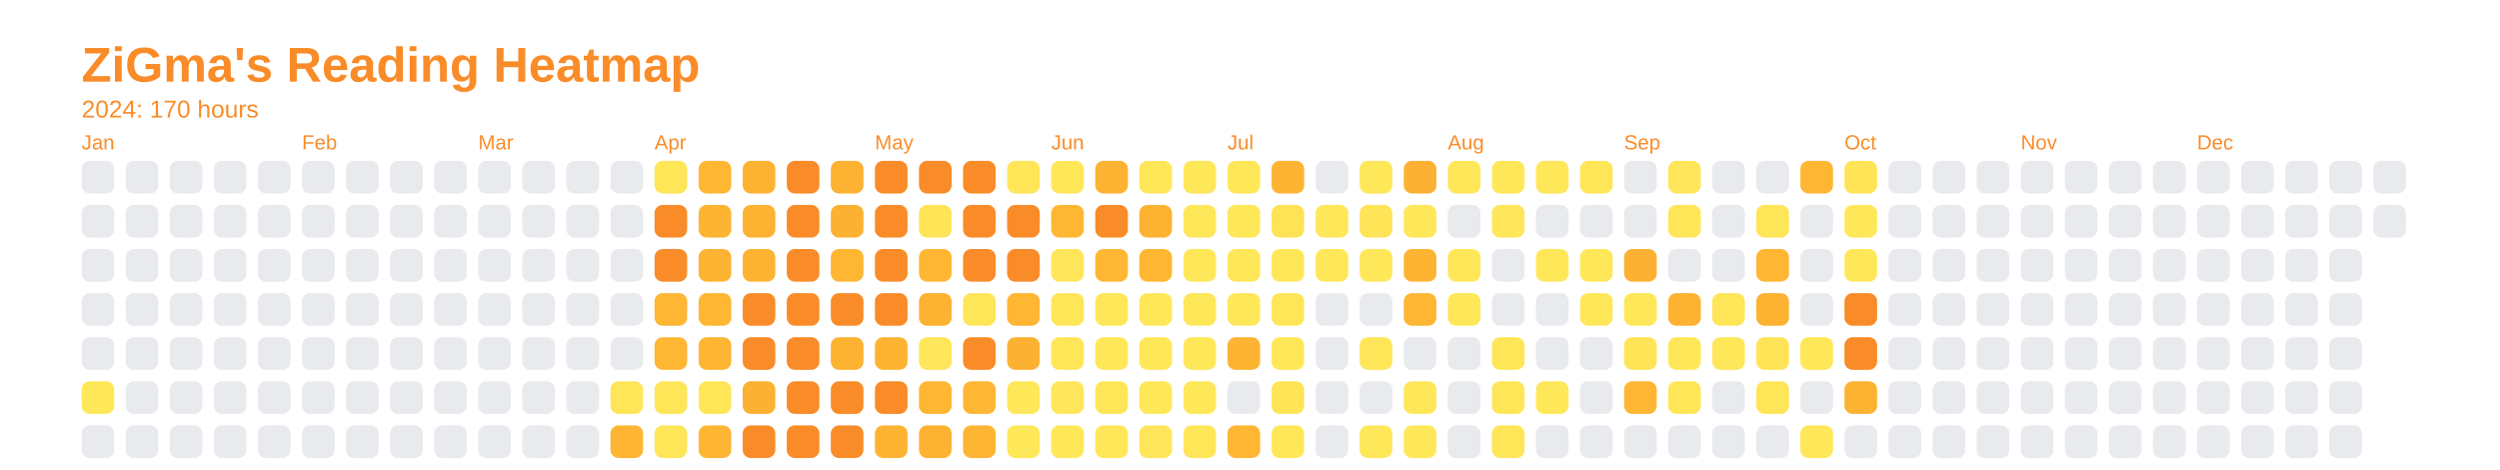
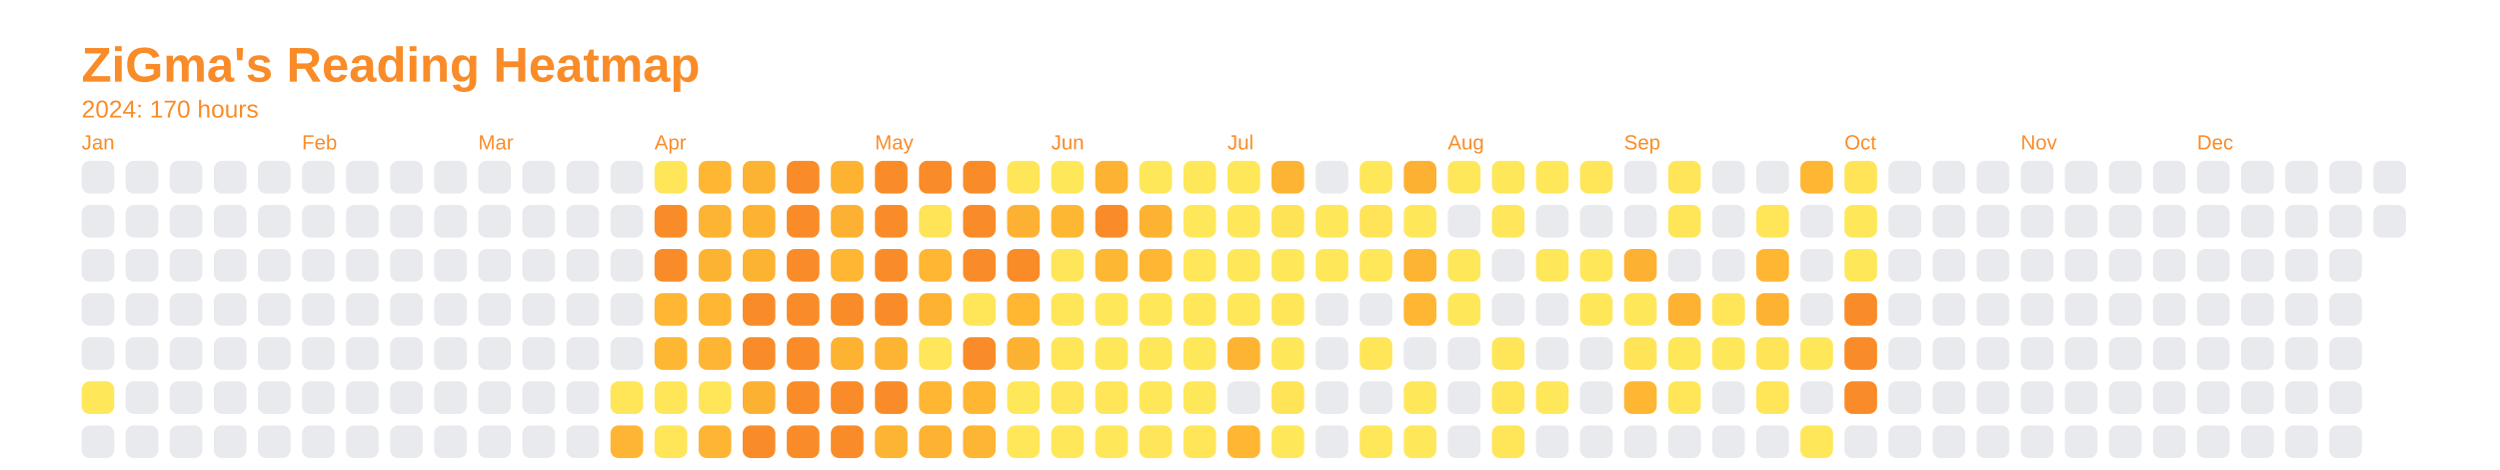
<svg xmlns="http://www.w3.org/2000/svg" baseProfile="full" height="57.5mm" version="1.1" viewBox="0,0,306.2,57.5" width="306.2mm">
  <defs />
  <rect fill="none" height="57.5" width="306.2" x="0" y="0" />
  <text fill="#f98c28" style="font-size:6px; font-family:Arial; font-weight:bold;" x="10" y="10">ZiGma's Reading Heatmap</text>
  <text fill="#f98c28" style="font-size:3px; font-family:Arial;" x="10" y="14.4">2024: 170 hours</text>
  <text fill="#f98c28" style="font-size:2.5px; font-family:Arial" x="10" y="18.3">Jan</text>
  <rect fill="#e8eaed" height="4" rx="1" ry="1" width="4" x="10" y="19.7" />
  <rect fill="#e8eaed" height="4" rx="1" ry="1" width="4" x="10" y="25.1" />
  <rect fill="#e8eaed" height="4" rx="1" ry="1" width="4" x="10" y="30.5" />
  <rect fill="#e8eaed" height="4" rx="1" ry="1" width="4" x="10" y="35.9" />
  <rect fill="#e8eaed" height="4" rx="1" ry="1" width="4" x="10" y="41.3" />
  <rect fill="#ffe75a" height="4" rx="1" ry="1" width="4" x="10" y="46.7" />
  <rect fill="#e8eaed" height="4" rx="1" ry="1" width="4" x="10" y="52.1" />
  <rect fill="#e8eaed" height="4" rx="1" ry="1" width="4" x="15.4" y="19.7" />
  <rect fill="#e8eaed" height="4" rx="1" ry="1" width="4" x="15.4" y="25.1" />
  <rect fill="#e8eaed" height="4" rx="1" ry="1" width="4" x="15.4" y="30.5" />
  <rect fill="#e8eaed" height="4" rx="1" ry="1" width="4" x="15.4" y="35.9" />
  <rect fill="#e8eaed" height="4" rx="1" ry="1" width="4" x="15.4" y="41.3" />
  <rect fill="#e8eaed" height="4" rx="1" ry="1" width="4" x="15.4" y="46.7" />
  <rect fill="#e8eaed" height="4" rx="1" ry="1" width="4" x="15.4" y="52.1" />
  <rect fill="#e8eaed" height="4" rx="1" ry="1" width="4" x="20.8" y="19.7" />
  <rect fill="#e8eaed" height="4" rx="1" ry="1" width="4" x="20.8" y="25.1" />
  <rect fill="#e8eaed" height="4" rx="1" ry="1" width="4" x="20.8" y="30.5" />
  <rect fill="#e8eaed" height="4" rx="1" ry="1" width="4" x="20.8" y="35.9" />
  <rect fill="#e8eaed" height="4" rx="1" ry="1" width="4" x="20.8" y="41.3" />
  <rect fill="#e8eaed" height="4" rx="1" ry="1" width="4" x="20.8" y="46.7" />
  <rect fill="#e8eaed" height="4" rx="1" ry="1" width="4" x="20.8" y="52.1" />
  <rect fill="#e8eaed" height="4" rx="1" ry="1" width="4" x="26.2" y="19.7" />
  <rect fill="#e8eaed" height="4" rx="1" ry="1" width="4" x="26.2" y="25.1" />
  <rect fill="#e8eaed" height="4" rx="1" ry="1" width="4" x="26.2" y="30.5" />
  <rect fill="#e8eaed" height="4" rx="1" ry="1" width="4" x="26.2" y="35.9" />
  <rect fill="#e8eaed" height="4" rx="1" ry="1" width="4" x="26.2" y="41.3" />
  <rect fill="#e8eaed" height="4" rx="1" ry="1" width="4" x="26.2" y="46.7" />
  <rect fill="#e8eaed" height="4" rx="1" ry="1" width="4" x="26.2" y="52.1" />
  <rect fill="#e8eaed" height="4" rx="1" ry="1" width="4" x="31.6" y="19.7" />
  <rect fill="#e8eaed" height="4" rx="1" ry="1" width="4" x="31.6" y="25.1" />
  <rect fill="#e8eaed" height="4" rx="1" ry="1" width="4" x="31.6" y="30.5" />
  <rect fill="#e8eaed" height="4" rx="1" ry="1" width="4" x="31.6" y="35.9" />
  <rect fill="#e8eaed" height="4" rx="1" ry="1" width="4" x="31.6" y="41.3" />
  <rect fill="#e8eaed" height="4" rx="1" ry="1" width="4" x="31.6" y="46.7" />
  <rect fill="#e8eaed" height="4" rx="1" ry="1" width="4" x="31.6" y="52.1" />
  <text fill="#f98c28" style="font-size:2.5px; font-family:Arial" x="37.0" y="18.3">Feb</text>
  <rect fill="#e8eaed" height="4" rx="1" ry="1" width="4" x="37.0" y="19.7" />
  <rect fill="#e8eaed" height="4" rx="1" ry="1" width="4" x="37.0" y="25.1" />
  <rect fill="#e8eaed" height="4" rx="1" ry="1" width="4" x="37.0" y="30.5" />
  <rect fill="#e8eaed" height="4" rx="1" ry="1" width="4" x="37.0" y="35.9" />
  <rect fill="#e8eaed" height="4" rx="1" ry="1" width="4" x="37.0" y="41.3" />
  <rect fill="#e8eaed" height="4" rx="1" ry="1" width="4" x="37.0" y="46.7" />
  <rect fill="#e8eaed" height="4" rx="1" ry="1" width="4" x="37.0" y="52.1" />
  <rect fill="#e8eaed" height="4" rx="1" ry="1" width="4" x="42.4" y="19.7" />
  <rect fill="#e8eaed" height="4" rx="1" ry="1" width="4" x="42.4" y="25.1" />
  <rect fill="#e8eaed" height="4" rx="1" ry="1" width="4" x="42.4" y="30.5" />
  <rect fill="#e8eaed" height="4" rx="1" ry="1" width="4" x="42.4" y="35.9" />
  <rect fill="#e8eaed" height="4" rx="1" ry="1" width="4" x="42.4" y="41.3" />
  <rect fill="#e8eaed" height="4" rx="1" ry="1" width="4" x="42.4" y="46.7" />
  <rect fill="#e8eaed" height="4" rx="1" ry="1" width="4" x="42.4" y="52.1" />
  <rect fill="#e8eaed" height="4" rx="1" ry="1" width="4" x="47.8" y="19.7" />
  <rect fill="#e8eaed" height="4" rx="1" ry="1" width="4" x="47.8" y="25.1" />
  <rect fill="#e8eaed" height="4" rx="1" ry="1" width="4" x="47.8" y="30.5" />
  <rect fill="#e8eaed" height="4" rx="1" ry="1" width="4" x="47.8" y="35.9" />
  <rect fill="#e8eaed" height="4" rx="1" ry="1" width="4" x="47.8" y="41.3" />
  <rect fill="#e8eaed" height="4" rx="1" ry="1" width="4" x="47.8" y="46.7" />
  <rect fill="#e8eaed" height="4" rx="1" ry="1" width="4" x="47.8" y="52.1" />
  <rect fill="#e8eaed" height="4" rx="1" ry="1" width="4" x="53.2" y="19.7" />
  <rect fill="#e8eaed" height="4" rx="1" ry="1" width="4" x="53.2" y="25.1" />
  <rect fill="#e8eaed" height="4" rx="1" ry="1" width="4" x="53.2" y="30.5" />
  <rect fill="#e8eaed" height="4" rx="1" ry="1" width="4" x="53.2" y="35.9" />
  <rect fill="#e8eaed" height="4" rx="1" ry="1" width="4" x="53.2" y="41.3" />
  <rect fill="#e8eaed" height="4" rx="1" ry="1" width="4" x="53.2" y="46.7" />
  <rect fill="#e8eaed" height="4" rx="1" ry="1" width="4" x="53.2" y="52.1" />
  <text fill="#f98c28" style="font-size:2.5px; font-family:Arial" x="58.6" y="18.3">Mar</text>
  <rect fill="#e8eaed" height="4" rx="1" ry="1" width="4" x="58.6" y="19.7" />
  <rect fill="#e8eaed" height="4" rx="1" ry="1" width="4" x="58.6" y="25.1" />
  <rect fill="#e8eaed" height="4" rx="1" ry="1" width="4" x="58.6" y="30.5" />
  <rect fill="#e8eaed" height="4" rx="1" ry="1" width="4" x="58.6" y="35.9" />
  <rect fill="#e8eaed" height="4" rx="1" ry="1" width="4" x="58.6" y="41.3" />
  <rect fill="#e8eaed" height="4" rx="1" ry="1" width="4" x="58.6" y="46.7" />
  <rect fill="#e8eaed" height="4" rx="1" ry="1" width="4" x="58.6" y="52.1" />
  <rect fill="#e8eaed" height="4" rx="1" ry="1" width="4" x="64" y="19.7" />
  <rect fill="#e8eaed" height="4" rx="1" ry="1" width="4" x="64" y="25.1" />
  <rect fill="#e8eaed" height="4" rx="1" ry="1" width="4" x="64" y="30.5" />
  <rect fill="#e8eaed" height="4" rx="1" ry="1" width="4" x="64" y="35.9" />
  <rect fill="#e8eaed" height="4" rx="1" ry="1" width="4" x="64" y="41.3" />
  <rect fill="#e8eaed" height="4" rx="1" ry="1" width="4" x="64" y="46.7" />
  <rect fill="#e8eaed" height="4" rx="1" ry="1" width="4" x="64" y="52.1" />
  <rect fill="#e8eaed" height="4" rx="1" ry="1" width="4" x="69.4" y="19.7" />
  <rect fill="#e8eaed" height="4" rx="1" ry="1" width="4" x="69.4" y="25.1" />
  <rect fill="#e8eaed" height="4" rx="1" ry="1" width="4" x="69.4" y="30.5" />
  <rect fill="#e8eaed" height="4" rx="1" ry="1" width="4" x="69.4" y="35.9" />
  <rect fill="#e8eaed" height="4" rx="1" ry="1" width="4" x="69.4" y="41.3" />
  <rect fill="#e8eaed" height="4" rx="1" ry="1" width="4" x="69.4" y="46.7" />
  <rect fill="#e8eaed" height="4" rx="1" ry="1" width="4" x="69.4" y="52.1" />
  <rect fill="#e8eaed" height="4" rx="1" ry="1" width="4" x="74.8" y="19.7" />
  <rect fill="#e8eaed" height="4" rx="1" ry="1" width="4" x="74.8" y="25.1" />
  <rect fill="#e8eaed" height="4" rx="1" ry="1" width="4" x="74.8" y="30.5" />
  <rect fill="#e8eaed" height="4" rx="1" ry="1" width="4" x="74.8" y="35.9" />
  <rect fill="#e8eaed" height="4" rx="1" ry="1" width="4" x="74.8" y="41.3" />
  <rect fill="#ffe558" height="4" rx="1" ry="1" width="4" x="74.8" y="46.7" />
  <rect fill="#feb533" height="4" rx="1" ry="1" width="4" x="74.8" y="52.1" />
  <text fill="#f98c28" style="font-size:2.5px; font-family:Arial" x="80.2" y="18.3">Apr</text>
  <rect fill="#ffe659" height="4" rx="1" ry="1" width="4" x="80.2" y="19.7" />
  <rect fill="#f98c28" height="4" rx="1" ry="1" width="4" x="80.2" y="25.1" />
  <rect fill="#f98c28" height="4" rx="1" ry="1" width="4" x="80.2" y="30.5" />
  <rect fill="#feb633" height="4" rx="1" ry="1" width="4" x="80.2" y="35.9" />
  <rect fill="#feb733" height="4" rx="1" ry="1" width="4" x="80.2" y="41.3" />
  <rect fill="#ffe659" height="4" rx="1" ry="1" width="4" x="80.2" y="46.7" />
  <rect fill="#ffe659" height="4" rx="1" ry="1" width="4" x="80.2" y="52.1" />
  <rect fill="#feb633" height="4" rx="1" ry="1" width="4" x="85.6" y="19.7" />
  <rect fill="#fdb433" height="4" rx="1" ry="1" width="4" x="85.6" y="25.1" />
  <rect fill="#fdb332" height="4" rx="1" ry="1" width="4" x="85.6" y="30.5" />
  <rect fill="#feb633" height="4" rx="1" ry="1" width="4" x="85.6" y="35.9" />
  <rect fill="#feb533" height="4" rx="1" ry="1" width="4" x="85.6" y="41.3" />
  <rect fill="#ffe659" height="4" rx="1" ry="1" width="4" x="85.6" y="46.7" />
  <rect fill="#feb533" height="4" rx="1" ry="1" width="4" x="85.6" y="52.1" />
  <rect fill="#fdb332" height="4" rx="1" ry="1" width="4" x="91" y="19.7" />
  <rect fill="#fdb232" height="4" rx="1" ry="1" width="4" x="91" y="25.1" />
  <rect fill="#fdb332" height="4" rx="1" ry="1" width="4" x="91" y="30.5" />
  <rect fill="#f98c28" height="4" rx="1" ry="1" width="4" x="91" y="35.9" />
  <rect fill="#f98c28" height="4" rx="1" ry="1" width="4" x="91" y="41.3" />
  <rect fill="#fdb132" height="4" rx="1" ry="1" width="4" x="91" y="46.7" />
  <rect fill="#f98c28" height="4" rx="1" ry="1" width="4" x="91" y="52.1" />
  <rect fill="#f98c28" height="4" rx="1" ry="1" width="4" x="96.4" y="19.7" />
  <rect fill="#f98c28" height="4" rx="1" ry="1" width="4" x="96.4" y="25.1" />
  <rect fill="#f98c28" height="4" rx="1" ry="1" width="4" x="96.4" y="30.5" />
  <rect fill="#f98c28" height="4" rx="1" ry="1" width="4" x="96.4" y="35.9" />
  <rect fill="#f98c28" height="4" rx="1" ry="1" width="4" x="96.4" y="41.3" />
  <rect fill="#f98c28" height="4" rx="1" ry="1" width="4" x="96.4" y="46.7" />
  <rect fill="#f98c28" height="4" rx="1" ry="1" width="4" x="96.4" y="52.1" />
  <rect fill="#fdb232" height="4" rx="1" ry="1" width="4" x="101.8" y="19.7" />
  <rect fill="#fdb132" height="4" rx="1" ry="1" width="4" x="101.8" y="25.1" />
  <rect fill="#feb633" height="4" rx="1" ry="1" width="4" x="101.8" y="30.5" />
  <rect fill="#f98c28" height="4" rx="1" ry="1" width="4" x="101.8" y="35.9" />
  <rect fill="#fdb232" height="4" rx="1" ry="1" width="4" x="101.8" y="41.3" />
  <rect fill="#f98c28" height="4" rx="1" ry="1" width="4" x="101.8" y="46.7" />
  <rect fill="#f98c28" height="4" rx="1" ry="1" width="4" x="101.8" y="52.1" />
  <text fill="#f98c28" style="font-size:2.5px; font-family:Arial" x="107.2" y="18.3">May</text>
  <rect fill="#f98c28" height="4" rx="1" ry="1" width="4" x="107.2" y="19.7" />
  <rect fill="#f98c28" height="4" rx="1" ry="1" width="4" x="107.2" y="25.1" />
  <rect fill="#f98c28" height="4" rx="1" ry="1" width="4" x="107.2" y="30.5" />
  <rect fill="#f98c28" height="4" rx="1" ry="1" width="4" x="107.2" y="35.9" />
  <rect fill="#fdb433" height="4" rx="1" ry="1" width="4" x="107.2" y="41.3" />
  <rect fill="#f98c28" height="4" rx="1" ry="1" width="4" x="107.2" y="46.7" />
  <rect fill="#fdb433" height="4" rx="1" ry="1" width="4" x="107.2" y="52.1" />
  <rect fill="#f98c28" height="4" rx="1" ry="1" width="4" x="112.6" y="19.7" />
  <rect fill="#ffe458" height="4" rx="1" ry="1" width="4" x="112.6" y="25.1" />
  <rect fill="#feb633" height="4" rx="1" ry="1" width="4" x="112.6" y="30.5" />
  <rect fill="#fdb232" height="4" rx="1" ry="1" width="4" x="112.6" y="35.9" />
  <rect fill="#ffe65a" height="4" rx="1" ry="1" width="4" x="112.6" y="41.3" />
  <rect fill="#feb633" height="4" rx="1" ry="1" width="4" x="112.6" y="46.7" />
  <rect fill="#fdb232" height="4" rx="1" ry="1" width="4" x="112.6" y="52.1" />
  <rect fill="#f98c28" height="4" rx="1" ry="1" width="4" x="118" y="19.7" />
  <rect fill="#f98c28" height="4" rx="1" ry="1" width="4" x="118" y="25.1" />
  <rect fill="#f98c28" height="4" rx="1" ry="1" width="4" x="118" y="30.5" />
  <rect fill="#ffe558" height="4" rx="1" ry="1" width="4" x="118" y="35.9" />
  <rect fill="#f98c28" height="4" rx="1" ry="1" width="4" x="118" y="41.3" />
  <rect fill="#feb633" height="4" rx="1" ry="1" width="4" x="118" y="46.7" />
  <rect fill="#feb533" height="4" rx="1" ry="1" width="4" x="118" y="52.1" />
  <rect fill="#ffe659" height="4" rx="1" ry="1" width="4" x="123.4" y="19.7" />
-   <rect fill="#f98c28" height="4" rx="1" ry="1" width="4" x="123.4" y="25.1" />
+   <rect fill="#fdb132" height="4" rx="1" ry="1" width="4" x="123.4" y="25.1" />
  <rect fill="#f98c28" height="4" rx="1" ry="1" width="4" x="123.4" y="30.5" />
  <rect fill="#feb633" height="4" rx="1" ry="1" width="4" x="123.4" y="35.9" />
  <rect fill="#fdb132" height="4" rx="1" ry="1" width="4" x="123.4" y="41.3" />
  <rect fill="#ffe75a" height="4" rx="1" ry="1" width="4" x="123.4" y="46.7" />
  <rect fill="#ffe75a" height="4" rx="1" ry="1" width="4" x="123.4" y="52.1" />
  <text fill="#f98c28" style="font-size:2.5px; font-family:Arial" x="128.8" y="18.3">Jun</text>
  <rect fill="#ffe75a" height="4" rx="1" ry="1" width="4" x="128.8" y="19.7" />
  <rect fill="#feb733" height="4" rx="1" ry="1" width="4" x="128.8" y="25.1" />
  <rect fill="#ffe559" height="4" rx="1" ry="1" width="4" x="128.8" y="30.5" />
  <rect fill="#ffe558" height="4" rx="1" ry="1" width="4" x="128.8" y="35.9" />
  <rect fill="#ffe659" height="4" rx="1" ry="1" width="4" x="128.8" y="41.3" />
  <rect fill="#ffe65a" height="4" rx="1" ry="1" width="4" x="128.8" y="46.7" />
  <rect fill="#ffe75a" height="4" rx="1" ry="1" width="4" x="128.8" y="52.1" />
  <rect fill="#fdb232" height="4" rx="1" ry="1" width="4" x="134.2" y="19.7" />
  <rect fill="#f98c28" height="4" rx="1" ry="1" width="4" x="134.2" y="25.1" />
  <rect fill="#feb733" height="4" rx="1" ry="1" width="4" x="134.2" y="30.5" />
  <rect fill="#ffe75a" height="4" rx="1" ry="1" width="4" x="134.2" y="35.9" />
  <rect fill="#ffe75a" height="4" rx="1" ry="1" width="4" x="134.2" y="41.3" />
  <rect fill="#ffe659" height="4" rx="1" ry="1" width="4" x="134.2" y="46.7" />
  <rect fill="#ffe75a" height="4" rx="1" ry="1" width="4" x="134.2" y="52.1" />
  <rect fill="#ffe75a" height="4" rx="1" ry="1" width="4" x="139.6" y="19.7" />
  <rect fill="#fdb232" height="4" rx="1" ry="1" width="4" x="139.6" y="25.1" />
  <rect fill="#feb633" height="4" rx="1" ry="1" width="4" x="139.6" y="30.5" />
  <rect fill="#ffe75a" height="4" rx="1" ry="1" width="4" x="139.6" y="35.9" />
  <rect fill="#ffe75a" height="4" rx="1" ry="1" width="4" x="139.6" y="41.3" />
  <rect fill="#ffe75a" height="4" rx="1" ry="1" width="4" x="139.6" y="46.7" />
  <rect fill="#ffe559" height="4" rx="1" ry="1" width="4" x="139.6" y="52.1" />
  <rect fill="#ffe75a" height="4" rx="1" ry="1" width="4" x="145" y="19.7" />
  <rect fill="#ffe75a" height="4" rx="1" ry="1" width="4" x="145" y="25.1" />
  <rect fill="#ffe75a" height="4" rx="1" ry="1" width="4" x="145" y="30.5" />
  <rect fill="#ffe75a" height="4" rx="1" ry="1" width="4" x="145" y="35.9" />
  <rect fill="#ffe75a" height="4" rx="1" ry="1" width="4" x="145" y="41.3" />
  <rect fill="#ffe75a" height="4" rx="1" ry="1" width="4" x="145" y="46.7" />
  <rect fill="#ffe659" height="4" rx="1" ry="1" width="4" x="145" y="52.1" />
  <text fill="#f98c28" style="font-size:2.5px; font-family:Arial" x="150.4" y="18.3">Jul</text>
  <rect fill="#ffe75a" height="4" rx="1" ry="1" width="4" x="150.4" y="19.7" />
  <rect fill="#ffe75a" height="4" rx="1" ry="1" width="4" x="150.4" y="25.1" />
  <rect fill="#ffe75a" height="4" rx="1" ry="1" width="4" x="150.4" y="30.5" />
  <rect fill="#ffe75a" height="4" rx="1" ry="1" width="4" x="150.4" y="35.9" />
  <rect fill="#feb433" height="4" rx="1" ry="1" width="4" x="150.4" y="41.3" />
  <rect fill="#e8eaed" height="4" rx="1" ry="1" width="4" x="150.4" y="46.7" />
  <rect fill="#feb633" height="4" rx="1" ry="1" width="4" x="150.4" y="52.1" />
  <rect fill="#fdb433" height="4" rx="1" ry="1" width="4" x="155.8" y="19.7" />
  <rect fill="#ffe357" height="4" rx="1" ry="1" width="4" x="155.8" y="25.1" />
  <rect fill="#ffe75a" height="4" rx="1" ry="1" width="4" x="155.8" y="30.5" />
  <rect fill="#ffe659" height="4" rx="1" ry="1" width="4" x="155.8" y="35.9" />
  <rect fill="#ffe75a" height="4" rx="1" ry="1" width="4" x="155.8" y="41.3" />
  <rect fill="#ffe458" height="4" rx="1" ry="1" width="4" x="155.8" y="46.7" />
  <rect fill="#ffe75a" height="4" rx="1" ry="1" width="4" x="155.8" y="52.1" />
  <rect fill="#e8eaed" height="4" rx="1" ry="1" width="4" x="161.2" y="19.7" />
  <rect fill="#ffe75a" height="4" rx="1" ry="1" width="4" x="161.2" y="25.1" />
  <rect fill="#ffe75a" height="4" rx="1" ry="1" width="4" x="161.2" y="30.5" />
  <rect fill="#e8eaed" height="4" rx="1" ry="1" width="4" x="161.2" y="35.9" />
  <rect fill="#e8eaed" height="4" rx="1" ry="1" width="4" x="161.2" y="41.3" />
  <rect fill="#e8eaed" height="4" rx="1" ry="1" width="4" x="161.2" y="46.7" />
  <rect fill="#e8eaed" height="4" rx="1" ry="1" width="4" x="161.2" y="52.1" />
  <rect fill="#ffe75a" height="4" rx="1" ry="1" width="4" x="166.6" y="19.7" />
  <rect fill="#ffe458" height="4" rx="1" ry="1" width="4" x="166.6" y="25.1" />
  <rect fill="#ffe75a" height="4" rx="1" ry="1" width="4" x="166.6" y="30.5" />
  <rect fill="#e8eaed" height="4" rx="1" ry="1" width="4" x="166.6" y="35.9" />
  <rect fill="#ffe659" height="4" rx="1" ry="1" width="4" x="166.6" y="41.3" />
  <rect fill="#e8eaed" height="4" rx="1" ry="1" width="4" x="166.6" y="46.7" />
  <rect fill="#ffe75a" height="4" rx="1" ry="1" width="4" x="166.6" y="52.1" />
  <rect fill="#fdb132" height="4" rx="1" ry="1" width="4" x="172" y="19.7" />
  <rect fill="#ffe75a" height="4" rx="1" ry="1" width="4" x="172" y="25.1" />
  <rect fill="#fdb433" height="4" rx="1" ry="1" width="4" x="172" y="30.5" />
  <rect fill="#feb633" height="4" rx="1" ry="1" width="4" x="172" y="35.9" />
  <rect fill="#e8eaed" height="4" rx="1" ry="1" width="4" x="172" y="41.3" />
  <rect fill="#ffe75a" height="4" rx="1" ry="1" width="4" x="172" y="46.7" />
  <rect fill="#ffe75a" height="4" rx="1" ry="1" width="4" x="172" y="52.1" />
  <text fill="#f98c28" style="font-size:2.5px; font-family:Arial" x="177.4" y="18.3">Aug</text>
  <rect fill="#ffe75a" height="4" rx="1" ry="1" width="4" x="177.4" y="19.7" />
  <rect fill="#e8eaed" height="4" rx="1" ry="1" width="4" x="177.4" y="25.1" />
  <rect fill="#ffe75a" height="4" rx="1" ry="1" width="4" x="177.4" y="30.5" />
  <rect fill="#ffe75a" height="4" rx="1" ry="1" width="4" x="177.4" y="35.9" />
  <rect fill="#e8eaed" height="4" rx="1" ry="1" width="4" x="177.4" y="41.3" />
  <rect fill="#e8eaed" height="4" rx="1" ry="1" width="4" x="177.4" y="46.7" />
  <rect fill="#e8eaed" height="4" rx="1" ry="1" width="4" x="177.4" y="52.1" />
  <rect fill="#ffe75a" height="4" rx="1" ry="1" width="4" x="182.8" y="19.7" />
  <rect fill="#ffe65a" height="4" rx="1" ry="1" width="4" x="182.8" y="25.1" />
  <rect fill="#e8eaed" height="4" rx="1" ry="1" width="4" x="182.8" y="30.5" />
  <rect fill="#e8eaed" height="4" rx="1" ry="1" width="4" x="182.8" y="35.9" />
  <rect fill="#ffe659" height="4" rx="1" ry="1" width="4" x="182.8" y="41.3" />
  <rect fill="#ffe659" height="4" rx="1" ry="1" width="4" x="182.8" y="46.7" />
  <rect fill="#ffe558" height="4" rx="1" ry="1" width="4" x="182.8" y="52.1" />
  <rect fill="#ffe75a" height="4" rx="1" ry="1" width="4" x="188.2" y="19.7" />
  <rect fill="#e8eaed" height="4" rx="1" ry="1" width="4" x="188.2" y="25.1" />
  <rect fill="#ffe75a" height="4" rx="1" ry="1" width="4" x="188.2" y="30.5" />
  <rect fill="#e8eaed" height="4" rx="1" ry="1" width="4" x="188.2" y="35.9" />
  <rect fill="#e8eaed" height="4" rx="1" ry="1" width="4" x="188.2" y="41.3" />
  <rect fill="#ffe75a" height="4" rx="1" ry="1" width="4" x="188.2" y="46.7" />
  <rect fill="#e8eaed" height="4" rx="1" ry="1" width="4" x="188.2" y="52.1" />
  <rect fill="#ffe558" height="4" rx="1" ry="1" width="4" x="193.6" y="19.7" />
  <rect fill="#e8eaed" height="4" rx="1" ry="1" width="4" x="193.6" y="25.1" />
  <rect fill="#ffe75a" height="4" rx="1" ry="1" width="4" x="193.6" y="30.5" />
  <rect fill="#ffe75a" height="4" rx="1" ry="1" width="4" x="193.6" y="35.9" />
  <rect fill="#e8eaed" height="4" rx="1" ry="1" width="4" x="193.6" y="41.3" />
  <rect fill="#e8eaed" height="4" rx="1" ry="1" width="4" x="193.6" y="46.7" />
  <rect fill="#e8eaed" height="4" rx="1" ry="1" width="4" x="193.6" y="52.1" />
  <text fill="#f98c28" style="font-size:2.5px; font-family:Arial" x="199" y="18.3">Sep</text>
  <rect fill="#e8eaed" height="4" rx="1" ry="1" width="4" x="199" y="19.7" />
  <rect fill="#e8eaed" height="4" rx="1" ry="1" width="4" x="199" y="25.1" />
  <rect fill="#fdb132" height="4" rx="1" ry="1" width="4" x="199" y="30.5" />
  <rect fill="#ffe75a" height="4" rx="1" ry="1" width="4" x="199" y="35.9" />
  <rect fill="#ffe458" height="4" rx="1" ry="1" width="4" x="199" y="41.3" />
  <rect fill="#feb633" height="4" rx="1" ry="1" width="4" x="199" y="46.7" />
  <rect fill="#e8eaed" height="4" rx="1" ry="1" width="4" x="199" y="52.1" />
  <rect fill="#ffe559" height="4" rx="1" ry="1" width="4" x="204.4" y="19.7" />
  <rect fill="#ffe659" height="4" rx="1" ry="1" width="4" x="204.4" y="25.1" />
  <rect fill="#e8eaed" height="4" rx="1" ry="1" width="4" x="204.4" y="30.5" />
  <rect fill="#fdb232" height="4" rx="1" ry="1" width="4" x="204.4" y="35.9" />
  <rect fill="#ffe75a" height="4" rx="1" ry="1" width="4" x="204.4" y="41.3" />
  <rect fill="#ffe659" height="4" rx="1" ry="1" width="4" x="204.4" y="46.7" />
  <rect fill="#e8eaed" height="4" rx="1" ry="1" width="4" x="204.4" y="52.1" />
  <rect fill="#e8eaed" height="4" rx="1" ry="1" width="4" x="209.8" y="19.7" />
  <rect fill="#e8eaed" height="4" rx="1" ry="1" width="4" x="209.8" y="25.1" />
  <rect fill="#e8eaed" height="4" rx="1" ry="1" width="4" x="209.8" y="30.5" />
  <rect fill="#ffe659" height="4" rx="1" ry="1" width="4" x="209.8" y="35.9" />
  <rect fill="#ffe75a" height="4" rx="1" ry="1" width="4" x="209.8" y="41.3" />
  <rect fill="#e8eaed" height="4" rx="1" ry="1" width="4" x="209.8" y="46.7" />
  <rect fill="#e8eaed" height="4" rx="1" ry="1" width="4" x="209.8" y="52.1" />
  <rect fill="#e8eaed" height="4" rx="1" ry="1" width="4" x="215.2" y="19.7" />
  <rect fill="#ffe558" height="4" rx="1" ry="1" width="4" x="215.2" y="25.1" />
  <rect fill="#feb633" height="4" rx="1" ry="1" width="4" x="215.2" y="30.5" />
  <rect fill="#fdb232" height="4" rx="1" ry="1" width="4" x="215.2" y="35.9" />
  <rect fill="#ffe458" height="4" rx="1" ry="1" width="4" x="215.2" y="41.3" />
  <rect fill="#ffe558" height="4" rx="1" ry="1" width="4" x="215.2" y="46.7" />
  <rect fill="#e8eaed" height="4" rx="1" ry="1" width="4" x="215.2" y="52.1" />
  <rect fill="#feb633" height="4" rx="1" ry="1" width="4" x="220.6" y="19.7" />
  <rect fill="#e8eaed" height="4" rx="1" ry="1" width="4" x="220.6" y="25.1" />
  <rect fill="#e8eaed" height="4" rx="1" ry="1" width="4" x="220.6" y="30.5" />
  <rect fill="#e8eaed" height="4" rx="1" ry="1" width="4" x="220.6" y="35.9" />
  <rect fill="#ffe75a" height="4" rx="1" ry="1" width="4" x="220.6" y="41.3" />
  <rect fill="#e8eaed" height="4" rx="1" ry="1" width="4" x="220.6" y="46.7" />
  <rect fill="#ffe75a" height="4" rx="1" ry="1" width="4" x="220.6" y="52.1" />
  <text fill="#f98c28" style="font-size:2.5px; font-family:Arial" x="226" y="18.3">Oct</text>
  <rect fill="#ffe458" height="4" rx="1" ry="1" width="4" x="226" y="19.7" />
  <rect fill="#ffe75a" height="4" rx="1" ry="1" width="4" x="226" y="25.1" />
  <rect fill="#ffe75a" height="4" rx="1" ry="1" width="4" x="226" y="30.5" />
  <rect fill="#f98c28" height="4" rx="1" ry="1" width="4" x="226" y="35.9" />
  <rect fill="#f98c28" height="4" rx="1" ry="1" width="4" x="226" y="41.3" />
-   <rect fill="#fdb332" height="4" rx="1" ry="1" width="4" x="226" y="46.7" />
+   <rect fill="#f98c28" height="4" rx="1" ry="1" width="4" x="226" y="46.7" />
  <rect fill="#e8eaed" height="4" rx="1" ry="1" width="4" x="226" y="52.1" />
  <rect fill="#e8eaed" height="4" rx="1" ry="1" width="4" x="231.4" y="19.7" />
  <rect fill="#e8eaed" height="4" rx="1" ry="1" width="4" x="231.4" y="25.1" />
  <rect fill="#e8eaed" height="4" rx="1" ry="1" width="4" x="231.4" y="30.5" />
  <rect fill="#e8eaed" height="4" rx="1" ry="1" width="4" x="231.4" y="35.9" />
  <rect fill="#e8eaed" height="4" rx="1" ry="1" width="4" x="231.4" y="41.3" />
  <rect fill="#e8eaed" height="4" rx="1" ry="1" width="4" x="231.4" y="46.7" />
  <rect fill="#e8eaed" height="4" rx="1" ry="1" width="4" x="231.4" y="52.1" />
  <rect fill="#e8eaed" height="4" rx="1" ry="1" width="4" x="236.8" y="19.7" />
  <rect fill="#e8eaed" height="4" rx="1" ry="1" width="4" x="236.8" y="25.1" />
  <rect fill="#e8eaed" height="4" rx="1" ry="1" width="4" x="236.8" y="30.5" />
  <rect fill="#e8eaed" height="4" rx="1" ry="1" width="4" x="236.8" y="35.9" />
  <rect fill="#e8eaed" height="4" rx="1" ry="1" width="4" x="236.8" y="41.3" />
  <rect fill="#e8eaed" height="4" rx="1" ry="1" width="4" x="236.8" y="46.7" />
  <rect fill="#e8eaed" height="4" rx="1" ry="1" width="4" x="236.8" y="52.1" />
  <rect fill="#e8eaed" height="4" rx="1" ry="1" width="4" x="242.2" y="19.7" />
  <rect fill="#e8eaed" height="4" rx="1" ry="1" width="4" x="242.2" y="25.1" />
  <rect fill="#e8eaed" height="4" rx="1" ry="1" width="4" x="242.2" y="30.5" />
  <rect fill="#e8eaed" height="4" rx="1" ry="1" width="4" x="242.2" y="35.9" />
  <rect fill="#e8eaed" height="4" rx="1" ry="1" width="4" x="242.2" y="41.3" />
  <rect fill="#e8eaed" height="4" rx="1" ry="1" width="4" x="242.2" y="46.7" />
  <rect fill="#e8eaed" height="4" rx="1" ry="1" width="4" x="242.2" y="52.1" />
  <text fill="#f98c28" style="font-size:2.5px; font-family:Arial" x="247.6" y="18.3">Nov</text>
  <rect fill="#e8eaed" height="4" rx="1" ry="1" width="4" x="247.6" y="19.7" />
  <rect fill="#e8eaed" height="4" rx="1" ry="1" width="4" x="247.6" y="25.1" />
  <rect fill="#e8eaed" height="4" rx="1" ry="1" width="4" x="247.6" y="30.5" />
  <rect fill="#e8eaed" height="4" rx="1" ry="1" width="4" x="247.6" y="35.9" />
  <rect fill="#e8eaed" height="4" rx="1" ry="1" width="4" x="247.6" y="41.3" />
  <rect fill="#e8eaed" height="4" rx="1" ry="1" width="4" x="247.6" y="46.7" />
  <rect fill="#e8eaed" height="4" rx="1" ry="1" width="4" x="247.6" y="52.1" />
  <rect fill="#e8eaed" height="4" rx="1" ry="1" width="4" x="253" y="19.7" />
  <rect fill="#e8eaed" height="4" rx="1" ry="1" width="4" x="253" y="25.1" />
  <rect fill="#e8eaed" height="4" rx="1" ry="1" width="4" x="253" y="30.5" />
  <rect fill="#e8eaed" height="4" rx="1" ry="1" width="4" x="253" y="35.9" />
  <rect fill="#e8eaed" height="4" rx="1" ry="1" width="4" x="253" y="41.3" />
  <rect fill="#e8eaed" height="4" rx="1" ry="1" width="4" x="253" y="46.7" />
  <rect fill="#e8eaed" height="4" rx="1" ry="1" width="4" x="253" y="52.1" />
  <rect fill="#e8eaed" height="4" rx="1" ry="1" width="4" x="258.4" y="19.7" />
  <rect fill="#e8eaed" height="4" rx="1" ry="1" width="4" x="258.4" y="25.1" />
  <rect fill="#e8eaed" height="4" rx="1" ry="1" width="4" x="258.4" y="30.5" />
  <rect fill="#e8eaed" height="4" rx="1" ry="1" width="4" x="258.4" y="35.9" />
  <rect fill="#e8eaed" height="4" rx="1" ry="1" width="4" x="258.4" y="41.3" />
  <rect fill="#e8eaed" height="4" rx="1" ry="1" width="4" x="258.4" y="46.7" />
  <rect fill="#e8eaed" height="4" rx="1" ry="1" width="4" x="258.4" y="52.1" />
  <rect fill="#e8eaed" height="4" rx="1" ry="1" width="4" x="263.8" y="19.7" />
  <rect fill="#e8eaed" height="4" rx="1" ry="1" width="4" x="263.8" y="25.1" />
  <rect fill="#e8eaed" height="4" rx="1" ry="1" width="4" x="263.8" y="30.5" />
  <rect fill="#e8eaed" height="4" rx="1" ry="1" width="4" x="263.8" y="35.9" />
  <rect fill="#e8eaed" height="4" rx="1" ry="1" width="4" x="263.8" y="41.3" />
  <rect fill="#e8eaed" height="4" rx="1" ry="1" width="4" x="263.8" y="46.7" />
  <rect fill="#e8eaed" height="4" rx="1" ry="1" width="4" x="263.8" y="52.1" />
  <text fill="#f98c28" style="font-size:2.5px; font-family:Arial" x="269.2" y="18.3">Dec</text>
  <rect fill="#e8eaed" height="4" rx="1" ry="1" width="4" x="269.2" y="19.7" />
  <rect fill="#e8eaed" height="4" rx="1" ry="1" width="4" x="269.2" y="25.1" />
  <rect fill="#e8eaed" height="4" rx="1" ry="1" width="4" x="269.2" y="30.5" />
  <rect fill="#e8eaed" height="4" rx="1" ry="1" width="4" x="269.2" y="35.9" />
  <rect fill="#e8eaed" height="4" rx="1" ry="1" width="4" x="269.2" y="41.3" />
  <rect fill="#e8eaed" height="4" rx="1" ry="1" width="4" x="269.2" y="46.7" />
  <rect fill="#e8eaed" height="4" rx="1" ry="1" width="4" x="269.2" y="52.1" />
  <rect fill="#e8eaed" height="4" rx="1" ry="1" width="4" x="274.6" y="19.7" />
  <rect fill="#e8eaed" height="4" rx="1" ry="1" width="4" x="274.6" y="25.1" />
  <rect fill="#e8eaed" height="4" rx="1" ry="1" width="4" x="274.6" y="30.5" />
  <rect fill="#e8eaed" height="4" rx="1" ry="1" width="4" x="274.6" y="35.9" />
  <rect fill="#e8eaed" height="4" rx="1" ry="1" width="4" x="274.6" y="41.3" />
  <rect fill="#e8eaed" height="4" rx="1" ry="1" width="4" x="274.6" y="46.7" />
  <rect fill="#e8eaed" height="4" rx="1" ry="1" width="4" x="274.6" y="52.1" />
  <rect fill="#e8eaed" height="4" rx="1" ry="1" width="4" x="280" y="19.7" />
  <rect fill="#e8eaed" height="4" rx="1" ry="1" width="4" x="280" y="25.1" />
  <rect fill="#e8eaed" height="4" rx="1" ry="1" width="4" x="280" y="30.5" />
  <rect fill="#e8eaed" height="4" rx="1" ry="1" width="4" x="280" y="35.9" />
  <rect fill="#e8eaed" height="4" rx="1" ry="1" width="4" x="280" y="41.3" />
  <rect fill="#e8eaed" height="4" rx="1" ry="1" width="4" x="280" y="46.7" />
  <rect fill="#e8eaed" height="4" rx="1" ry="1" width="4" x="280" y="52.1" />
  <rect fill="#e8eaed" height="4" rx="1" ry="1" width="4" x="285.4" y="19.7" />
  <rect fill="#e8eaed" height="4" rx="1" ry="1" width="4" x="285.4" y="25.1" />
  <rect fill="#e8eaed" height="4" rx="1" ry="1" width="4" x="285.4" y="30.5" />
  <rect fill="#e8eaed" height="4" rx="1" ry="1" width="4" x="285.4" y="35.9" />
  <rect fill="#e8eaed" height="4" rx="1" ry="1" width="4" x="285.4" y="41.3" />
  <rect fill="#e8eaed" height="4" rx="1" ry="1" width="4" x="285.4" y="46.7" />
  <rect fill="#e8eaed" height="4" rx="1" ry="1" width="4" x="285.4" y="52.1" />
  <rect fill="#e8eaed" height="4" rx="1" ry="1" width="4" x="290.8" y="19.7" />
  <rect fill="#e8eaed" height="4" rx="1" ry="1" width="4" x="290.8" y="25.1" />
</svg>
